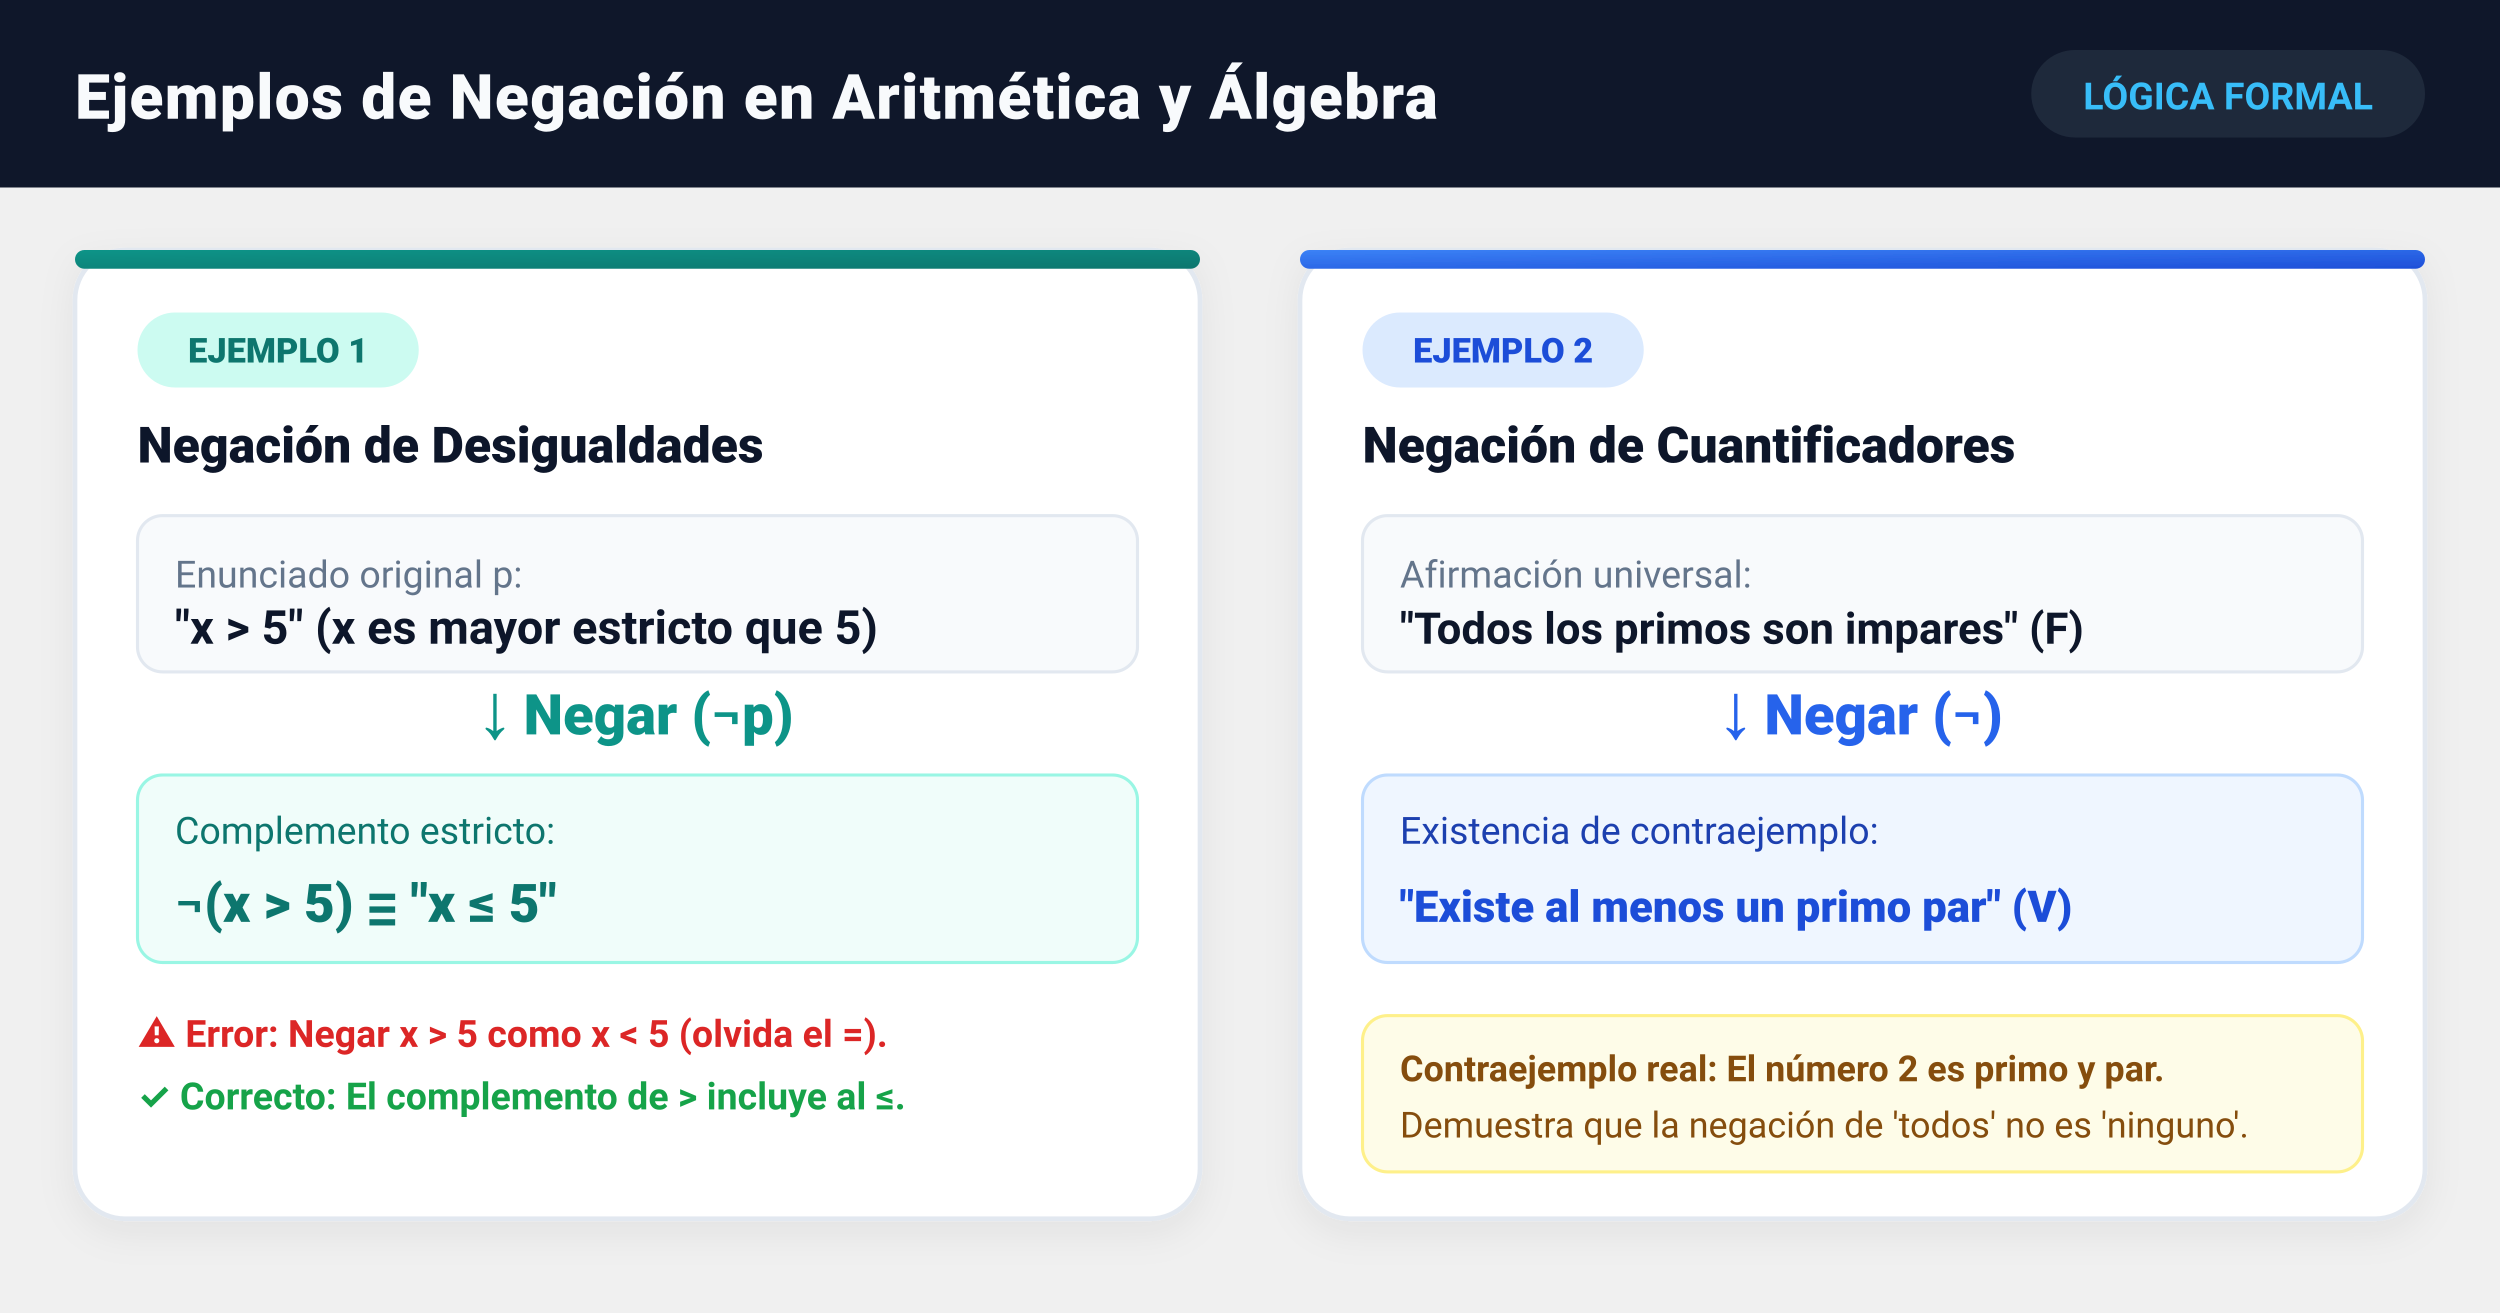
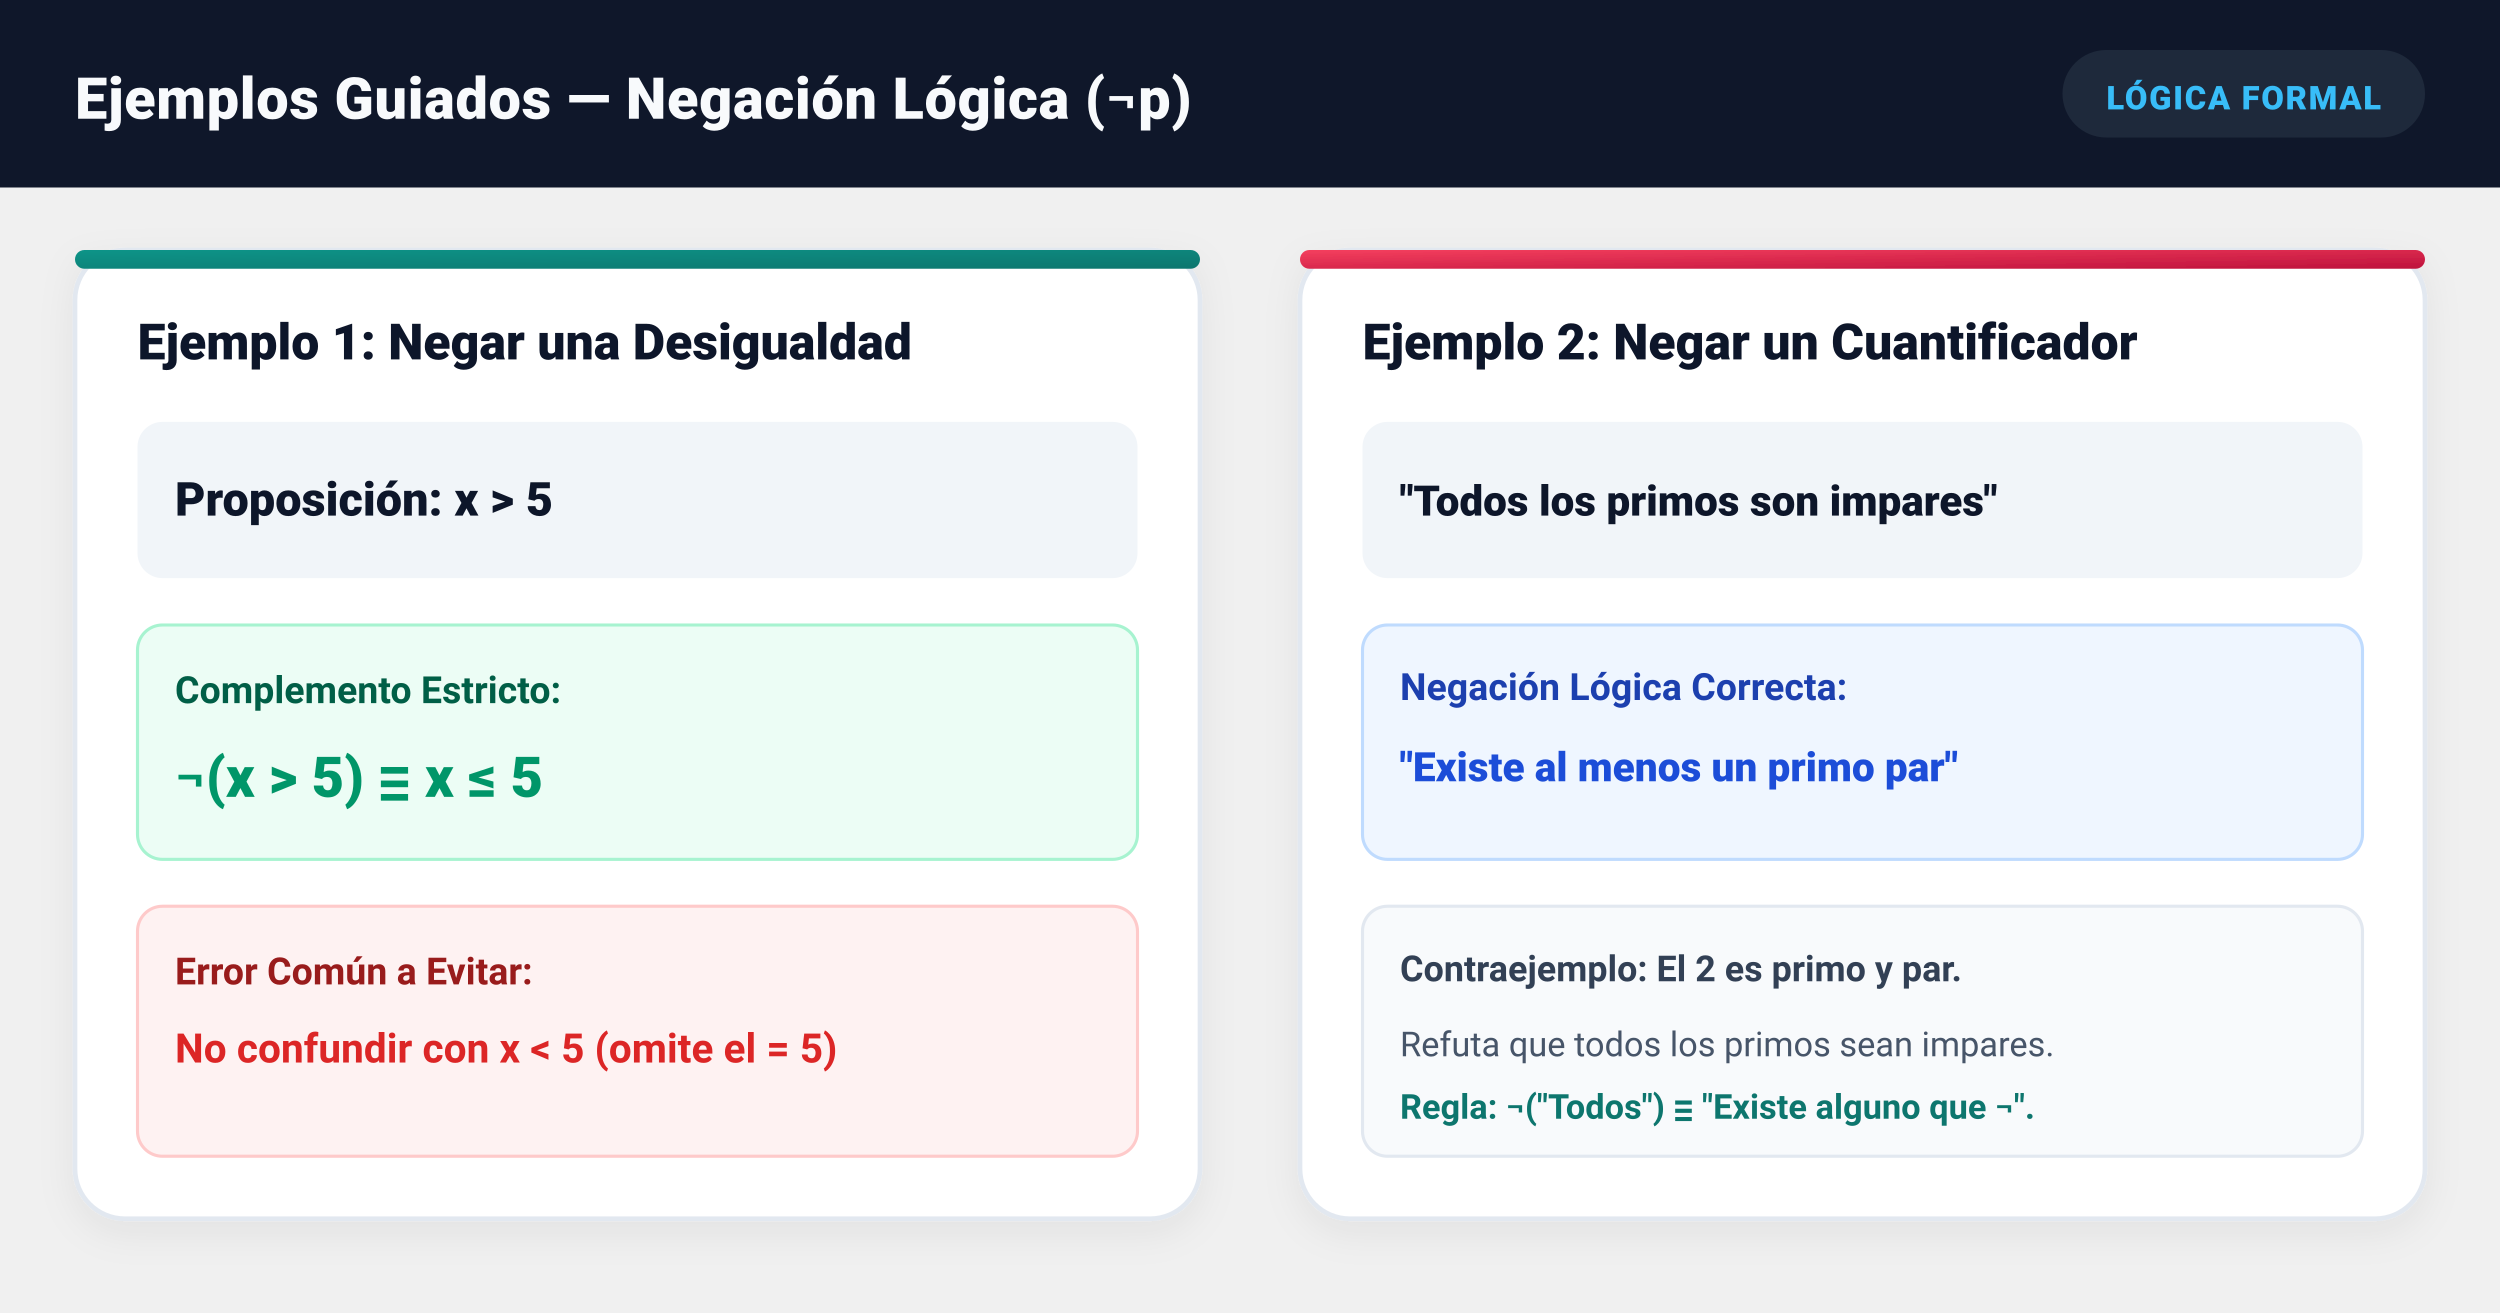
<svg xmlns="http://www.w3.org/2000/svg" viewBox="0 0 800 420" width="100%" height="100%" style="background:#f8fafc; font-family:system-ui,-apple-system,'Segoe UI',Roboto,Helvetica,Arial,sans-serif;">
  <defs>
    <filter id="shadow" x="-5%" y="-5%" width="110%" height="115%" filterUnits="userSpaceOnUse">
      <feDropShadow dx="0" dy="4" stdDeviation="6" flood-color="#0f172a" flood-opacity="0.06" />
    </filter>
    <linearGradient id="grad-teal" x1="0%" y1="0%" x2="100%" y2="100%">
      <stop offset="0%" stop-color="#0d9488" />
      <stop offset="100%" stop-color="#0f766e" />
    </linearGradient>
    <linearGradient id="grad-blue" x1="0%" y1="0%" x2="100%" y2="100%">
      <stop offset="0%" stop-color="#3b82f6" />
      <stop offset="100%" stop-color="#1d4ed8" />
    </linearGradient>
    <linearGradient id="grad-indigo" x1="0%" y1="0%" x2="100%" y2="100%">
      <stop offset="0%" stop-color="#6366f1" />
      <stop offset="100%" stop-color="#4338ca" />
    </linearGradient>
    <linearGradient id="grad-purple" x1="0%" y1="0%" x2="100%" y2="100%">
      <stop offset="0%" stop-color="#a855f7" />
      <stop offset="100%" stop-color="#7e22ce" />
    </linearGradient>
    <linearGradient id="grad-amber" x1="0%" y1="0%" x2="100%" y2="100%">
      <stop offset="0%" stop-color="#f59e0b" />
      <stop offset="100%" stop-color="#b45309" />
    </linearGradient>
    <linearGradient id="grad-rose" x1="0%" y1="0%" x2="100%" y2="100%">
      <stop offset="0%" stop-color="#f43f5e" />
      <stop offset="100%" stop-color="#be123c" />
    </linearGradient>
  </defs>
  <rect x="0" y="0" width="800" height="60" fill="#0f172a" />
-   <text x="24" y="38" fill="#f8fafc" font-size="20" font-weight="800" letter-spacing="0.02em">Ejemplos de Negación en Aritmética y Álgebra</text>
-   <rect x="650" y="16" width="126" height="28" rx="14" fill="#1e293b" />
-   <text x="713" y="35" fill="#38bdf8" font-size="12" font-weight="700" text-anchor="middle">LÓGICA FORMAL</text>
+   <text x="24" y="38" fill="#f8fafc" font-size="18.5" font-weight="800" letter-spacing="0.01em">Ejemplos Guiados — Negación Lógica (¬p)</text>
+   <rect x="660" y="16" width="116" height="28" rx="14" fill="#1e293b" />
+   <text x="718" y="35" fill="#38bdf8" font-size="10.5" font-weight="800" text-anchor="middle" letter-spacing="0.05em">LÓGICA FORMAL</text>
  <g filter="url(#shadow)">
    <rect x="24" y="80" width="360" height="310" rx="16" fill="#ffffff" stroke="#e2e8f0" stroke-width="1.5" />
    <rect x="24" y="80" width="360" height="6" fill="url(#grad-teal)" rx="3" />
-     <rect x="44" y="100" width="90" height="24" rx="12" fill="#ccfbf1" />
-     <text x="89" y="116" fill="#0f766e" font-size="11" font-weight="800" text-anchor="middle">EJEMPLO 1</text>
-     <text x="44" y="148" fill="#0f172a" font-size="16" font-weight="800">Negación de Desigualdades</text>
-     <rect x="44" y="165" width="320" height="50" rx="8" fill="#f8fafc" stroke="#e2e8f0" />
-     <text x="56" y="188" fill="#64748b" font-size="12">Enunciado original p:</text>
-     <text x="56" y="206" fill="#0f172a" font-size="15" font-weight="700">"x &gt; 5"   (x es mayor estricto que 5)</text>
-     <text x="204" y="235" fill="#0d9488" font-size="18" font-weight="900" text-anchor="middle">↓ Negar (¬p)</text>
-     <rect x="44" y="248" width="320" height="60" rx="8" fill="#f0fdfa" stroke="#99f6e4" />
-     <text x="56" y="270" fill="#0f766e" font-size="12">Complemento estricto:</text>
-     <text x="56" y="295" fill="#0f766e" font-size="17" font-weight="800">¬(x &gt; 5)  ≡  "x ≤ 5"</text>
-     <text x="44" y="335" fill="#dc2626" font-size="12" font-weight="700">⚠ Error: Negar x &gt; 5 como x &lt; 5 (olvida el =).</text>
-     <text x="44" y="355" fill="#16a34a" font-size="12" font-weight="700">✓ Correcto: El complemento de &gt; incluye al ≤.</text>
+     <text x="44" y="115" fill="#0f172a" font-size="16" font-weight="800">Ejemplo 1: Negar una Desigualdad</text>
+     <rect x="44" y="135" width="320" height="50" rx="8" fill="#f1f5f9" />
+     <text x="56" y="165" fill="#0f172a" font-size="15" font-weight="800">Proposición:  x &gt; 5</text>
+     <rect x="44" y="200" width="320" height="75" rx="8" fill="#ecfdf5" stroke="#a7f3d0" />
+     <text x="56" y="225" fill="#065f46" font-size="12" font-weight="700">Complemento Estricto:</text>
+     <text x="56" y="255" fill="#059669" font-size="18" font-weight="900">¬(x &gt; 5)  ≡  x ≤ 5</text>
+     <rect x="44" y="290" width="320" height="80" rx="8" fill="#fef2f2" stroke="#fecaca" />
+     <text x="56" y="315" fill="#991b1b" font-size="12" font-weight="700">Error Común a Evitar:</text>
+     <text x="56" y="340" fill="#dc2626" font-size="13" font-weight="700">No confundir con x &lt; 5 (omite el = 5)</text>
  </g>
  <g filter="url(#shadow)">
    <rect x="416" y="80" width="360" height="310" rx="16" fill="#ffffff" stroke="#e2e8f0" stroke-width="1.5" />
-     <rect x="416" y="80" width="360" height="6" fill="url(#grad-blue)" rx="3" />
-     <rect x="436" y="100" width="90" height="24" rx="12" fill="#dbeafe" />
-     <text x="481" y="116" fill="#1d4ed8" font-size="11" font-weight="800" text-anchor="middle">EJEMPLO 2</text>
-     <text x="436" y="148" fill="#0f172a" font-size="16" font-weight="800">Negación de Cuantificadores</text>
-     <rect x="436" y="165" width="320" height="50" rx="8" fill="#f8fafc" stroke="#e2e8f0" />
-     <text x="448" y="188" fill="#64748b" font-size="12">Afirmación universal:</text>
-     <text x="448" y="206" fill="#0f172a" font-size="14" font-weight="700">"Todos los primos son impares" (F)</text>
-     <text x="596" y="235" fill="#2563eb" font-size="18" font-weight="900" text-anchor="middle">↓ Negar (¬)</text>
-     <rect x="436" y="248" width="320" height="60" rx="8" fill="#eff6ff" stroke="#bfdbfe" />
-     <text x="448" y="270" fill="#1e40af" font-size="12">Existencia de contraejemplo:</text>
-     <text x="448" y="295" fill="#1d4ed8" font-size="14" font-weight="800">"Existe al menos un primo par" (V)</text>
-     <rect x="436" y="325" width="320" height="50" rx="8" fill="#fefce8" stroke="#fef08a" />
-     <text x="448" y="346" fill="#854d0e" font-size="11.5" font-weight="700">Contraejemplo real: El número 2 es primo y par.</text>
-     <text x="448" y="364" fill="#854d0e" font-size="11.5">Demuestra que la negación de 'todos' no es 'ninguno'.</text>
+     <rect x="416" y="80" width="360" height="6" fill="url(#grad-rose)" rx="3" />
+     <text x="436" y="115" fill="#0f172a" font-size="16" font-weight="800">Ejemplo 2: Negar un Cuantificador</text>
+     <rect x="436" y="135" width="320" height="50" rx="8" fill="#f1f5f9" />
+     <text x="448" y="165" fill="#0f172a" font-size="13.5" font-weight="800">"Todos los primos son impares"</text>
+     <rect x="436" y="200" width="320" height="75" rx="8" fill="#eff6ff" stroke="#bfdbfe" />
+     <text x="448" y="224" fill="#1e40af" font-size="12" font-weight="700">Negación Lógica Correcta:</text>
+     <text x="448" y="250" fill="#1d4ed8" font-size="13" font-weight="800">"Existe al menos un primo par"</text>
+     <rect x="436" y="290" width="320" height="80" rx="8" fill="#f8fafc" stroke="#e2e8f0" />
+     <text x="448" y="314" fill="#334155" font-size="11.5" font-weight="700">Contraejemplo: El 2 es primo y par.</text>
+     <text x="448" y="338" fill="#475569" font-size="11">Refuta que todos los primos sean impares.</text>
+     <text x="448" y="358" fill="#0f766e" font-size="11" font-weight="700">Regla: ¬("Todos") ≡ "Existe alguno que ¬".</text>
  </g>
</svg>
